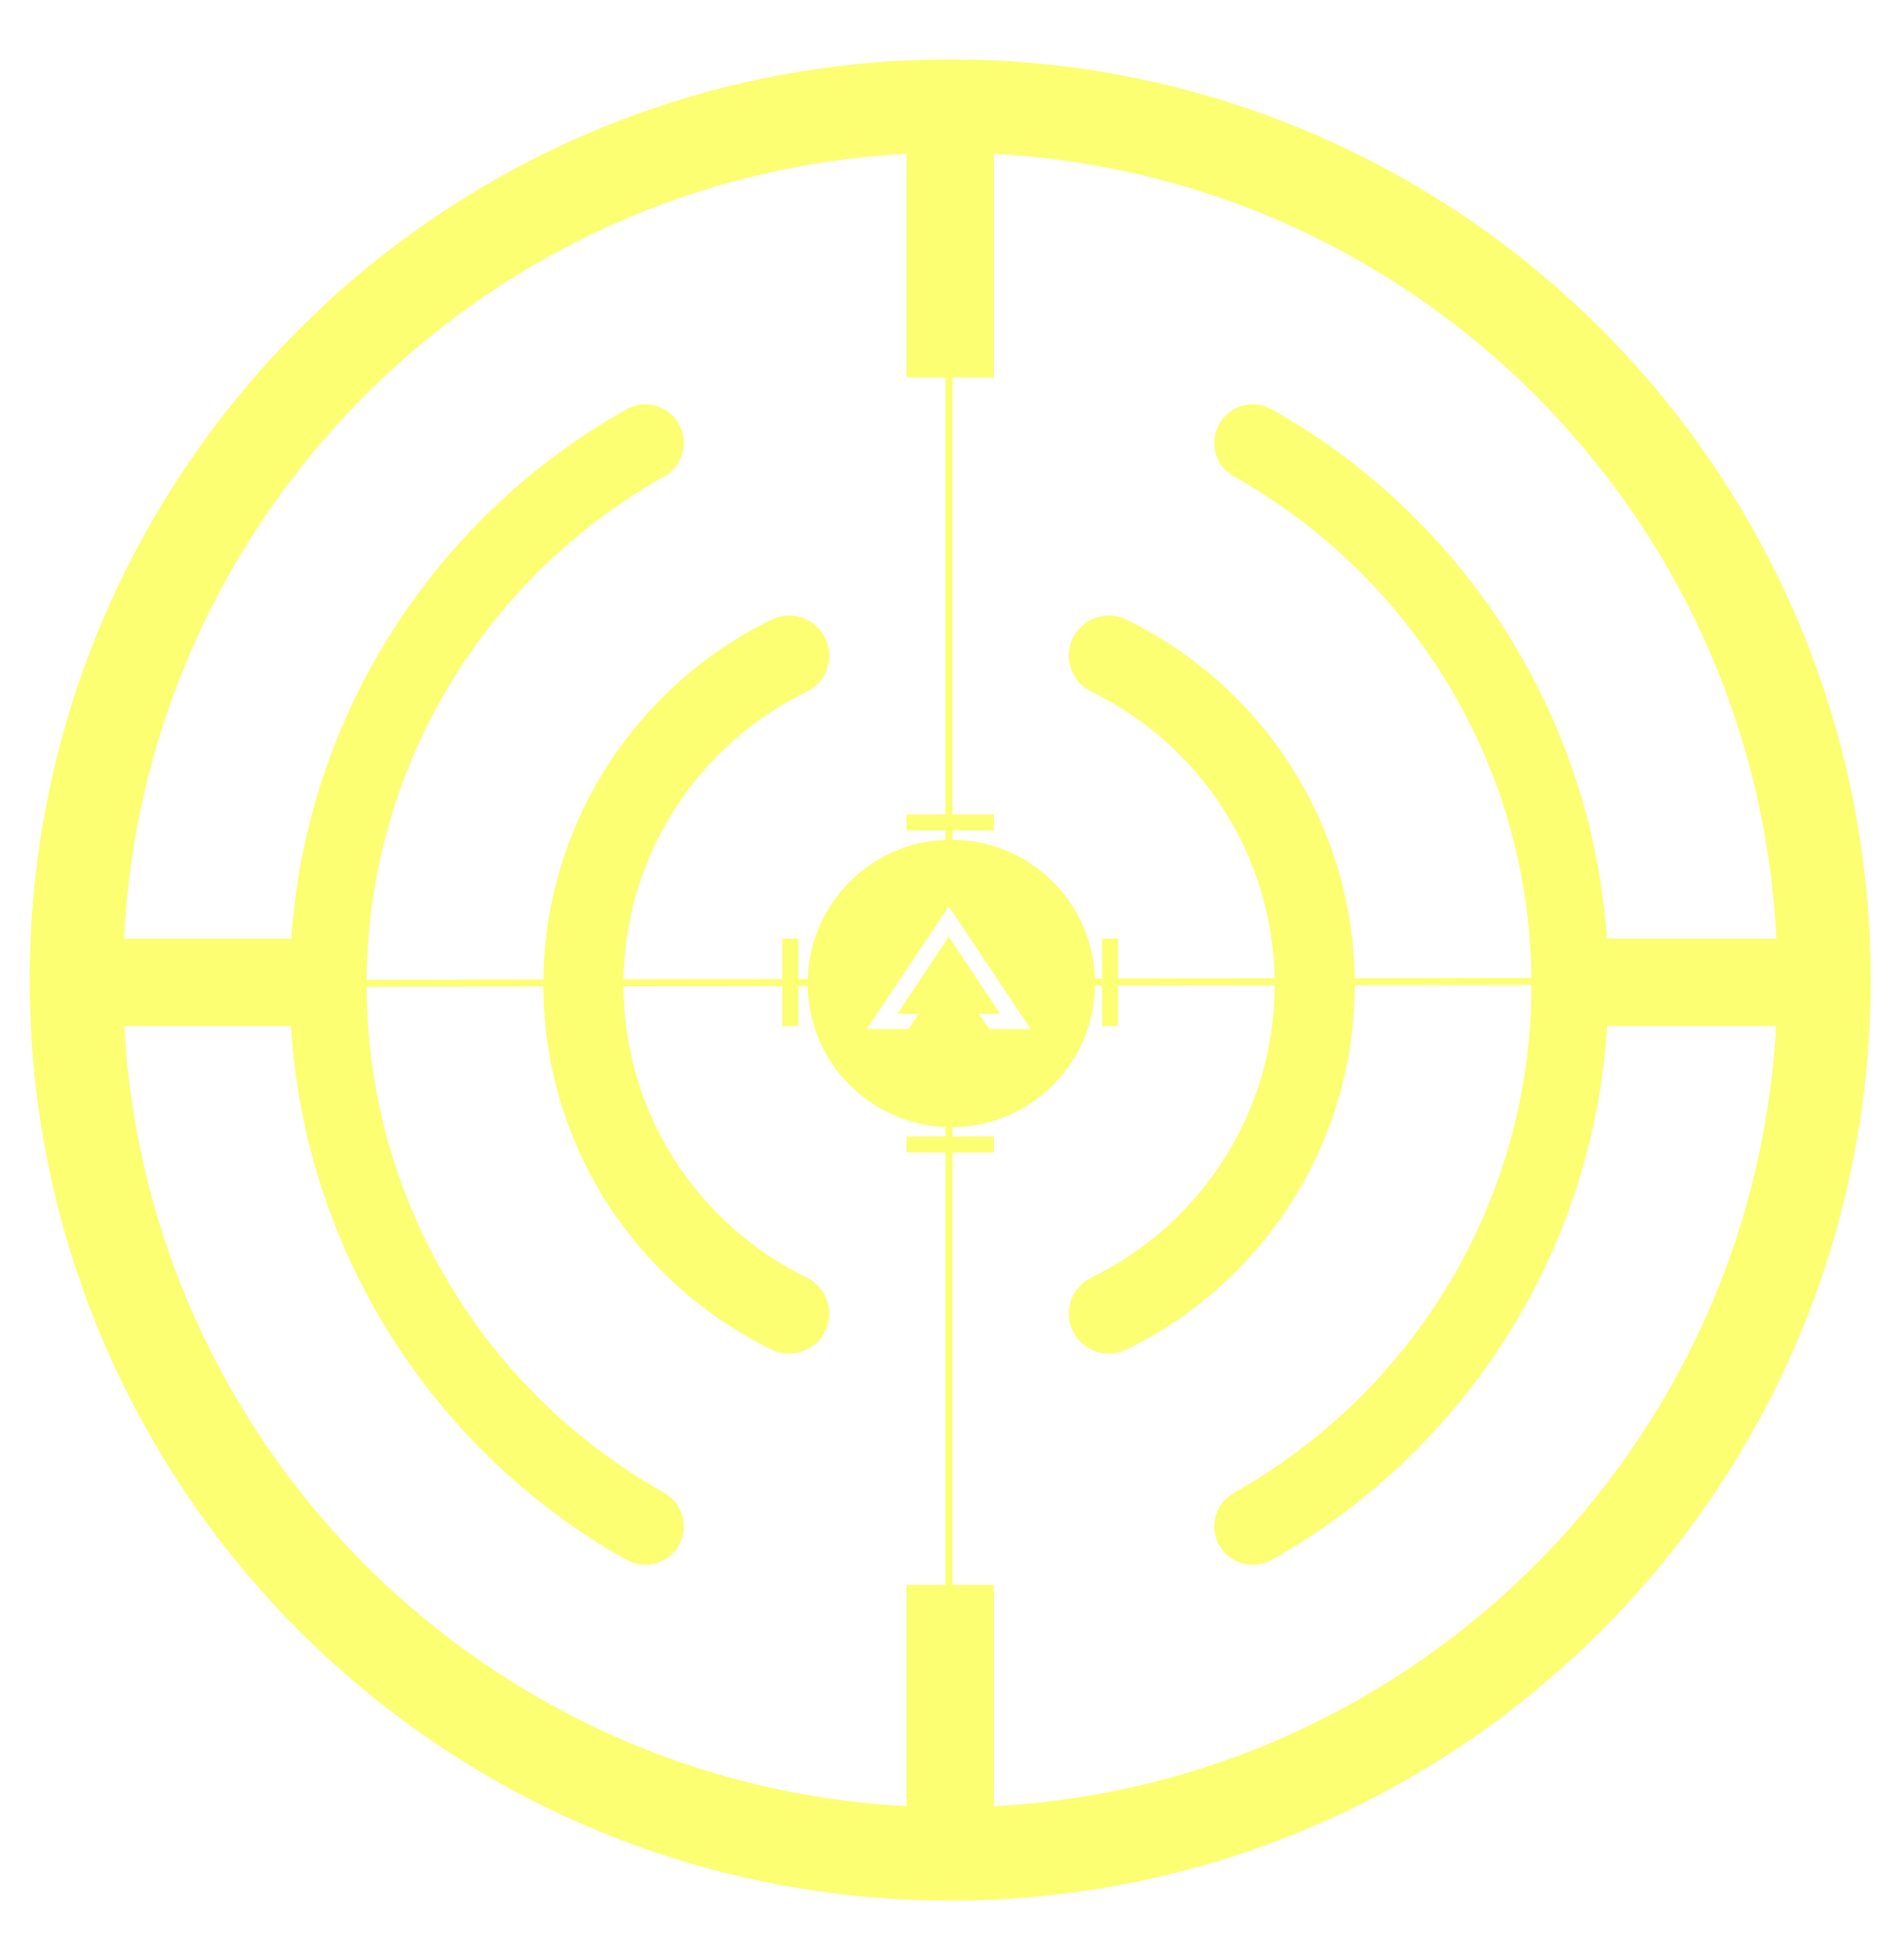
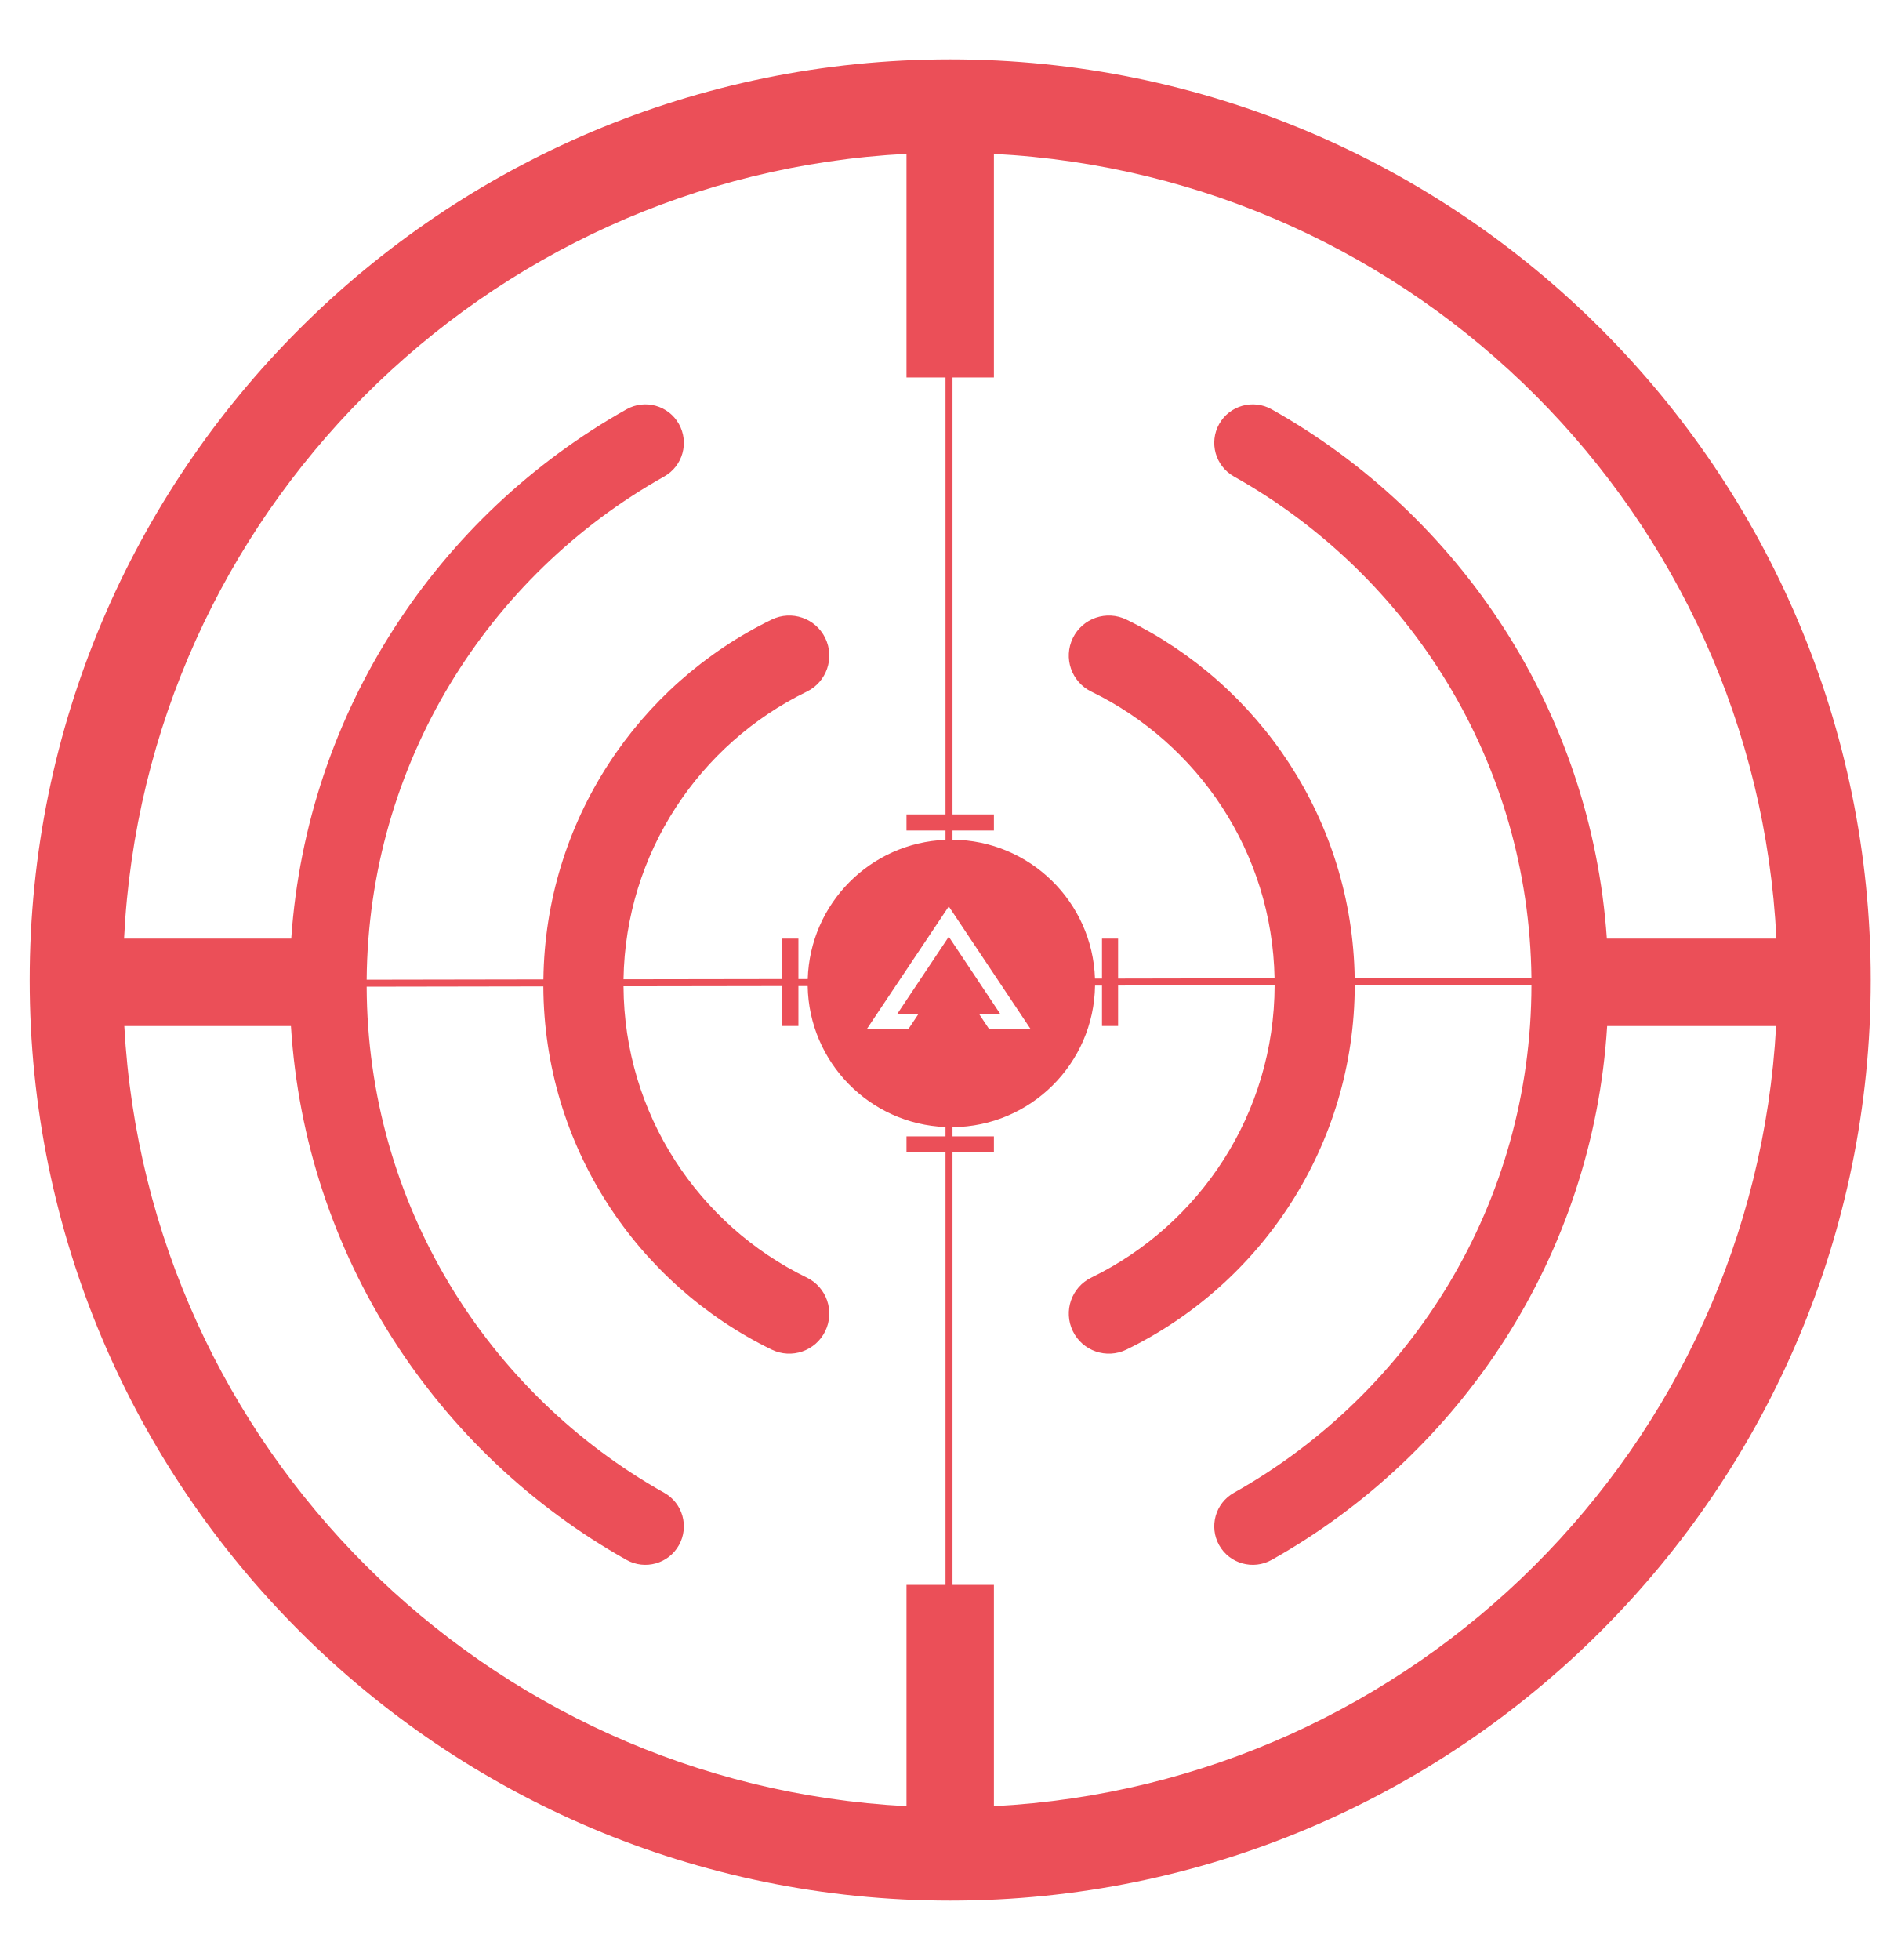
<svg xmlns="http://www.w3.org/2000/svg" width="32" height="33" viewBox="0 0 32 33" fill="none">
-   <path fill-rule="evenodd" clip-rule="evenodd" d="M0.5 16.5C0.5 7.94 7.44 1 16 1C24.56 1 31.5 7.94 31.5 16.5C31.5 25.06 24.56 32 16 32C7.44 32 0.5 25.06 0.5 16.5ZM2.089 15.803C2.439 8.678 8.144 2.961 15.264 2.59V6.355H15.921V13.712H15.264V13.983H15.921V14.14C14.655 14.19 13.639 15.214 13.601 16.484L13.444 16.484V15.803H13.173V16.484L10.499 16.488C10.533 14.359 11.781 12.523 13.585 11.645C13.92 11.482 14.059 11.078 13.896 10.743C13.733 10.408 13.329 10.269 12.994 10.432C10.744 11.527 9.183 13.824 9.15 16.49L6.174 16.495C6.204 12.857 8.215 9.69 11.185 8.022C11.497 7.846 11.607 7.451 11.432 7.139C11.257 6.827 10.862 6.716 10.55 6.891C7.378 8.673 5.168 11.971 4.904 15.803H2.089ZM16.039 13.983V14.138C17.339 14.148 18.395 15.184 18.438 16.476L18.556 16.476V15.803H18.827V16.476L21.462 16.471C21.422 14.349 20.175 12.521 18.377 11.645C18.041 11.482 17.902 11.078 18.065 10.743C18.228 10.408 18.632 10.269 18.967 10.432C21.212 11.524 22.77 13.812 22.811 16.47L25.787 16.465C25.746 12.839 23.738 9.685 20.777 8.022C20.465 7.846 20.354 7.451 20.529 7.139C20.704 6.827 21.1 6.716 21.412 6.891C24.584 8.673 26.793 11.971 27.057 15.803H29.912C29.561 8.678 23.856 2.961 16.736 2.591V6.355H16.039V13.712H16.736V13.983H16.039ZM13.173 16.602L10.499 16.606C10.51 18.761 11.764 20.624 13.585 21.51C13.92 21.673 14.059 22.077 13.896 22.412C13.733 22.747 13.329 22.886 12.994 22.723C10.728 21.62 9.161 19.298 9.149 16.608L6.174 16.613C6.187 20.271 8.202 23.458 11.185 25.134C11.497 25.309 11.607 25.704 11.432 26.016C11.257 26.328 10.862 26.439 10.55 26.264C7.356 24.47 5.139 21.14 4.899 17.275H2.093C2.481 24.364 8.17 30.04 15.264 30.41V26.684H15.921V19.404H15.264V19.133H15.921V18.976C14.644 18.925 13.622 17.885 13.6 16.602L13.444 16.602V17.274H13.173V16.602ZM16.039 26.684V19.404H16.736V19.133H16.039V18.978C17.354 18.968 18.42 17.907 18.439 16.594L18.556 16.594V17.274H18.827V16.593L21.463 16.589C21.458 18.752 20.202 20.621 18.377 21.51C18.041 21.673 17.902 22.077 18.065 22.412C18.228 22.747 18.632 22.886 18.967 22.723C21.239 21.617 22.808 19.286 22.812 16.587L25.787 16.583C25.785 20.253 23.767 23.453 20.777 25.134C20.465 25.309 20.354 25.704 20.529 26.016C20.704 26.328 21.1 26.439 21.412 26.264C24.605 24.47 26.823 21.14 27.062 17.275H29.907C29.519 24.363 23.83 30.04 16.736 30.41V26.684H16.039ZM15.296 17.326L15.467 17.07L15.11 17.069L15.976 15.771L16.841 17.069H16.484L16.655 17.326H17.354L15.976 15.261L14.596 17.326H15.296Z" fill="#FCFF72" />
+   <path fill-rule="evenodd" clip-rule="evenodd" d="M0.5 16.5C0.5 7.94 7.44 1 16 1C24.56 1 31.5 7.94 31.5 16.5C31.5 25.06 24.56 32 16 32C7.44 32 0.5 25.06 0.5 16.5ZM2.089 15.803C2.439 8.678 8.144 2.961 15.264 2.59V6.355H15.921V13.712H15.264V13.983H15.921V14.14C14.655 14.19 13.639 15.214 13.601 16.484L13.444 16.484V15.803H13.173V16.484L10.499 16.488C10.533 14.359 11.781 12.523 13.585 11.645C13.92 11.482 14.059 11.078 13.896 10.743C13.733 10.408 13.329 10.269 12.994 10.432C10.744 11.527 9.183 13.824 9.15 16.49L6.174 16.495C6.204 12.857 8.215 9.69 11.185 8.022C11.497 7.846 11.607 7.451 11.432 7.139C11.257 6.827 10.862 6.716 10.55 6.891C7.378 8.673 5.168 11.971 4.904 15.803H2.089ZM16.039 13.983V14.138C17.339 14.148 18.395 15.184 18.438 16.476L18.556 16.476V15.803H18.827V16.476L21.462 16.471C21.422 14.349 20.175 12.521 18.377 11.645C18.041 11.482 17.902 11.078 18.065 10.743C18.228 10.408 18.632 10.269 18.967 10.432C21.212 11.524 22.77 13.812 22.811 16.47L25.787 16.465C25.746 12.839 23.738 9.685 20.777 8.022C20.465 7.846 20.354 7.451 20.529 7.139C20.704 6.827 21.1 6.716 21.412 6.891C24.584 8.673 26.793 11.971 27.057 15.803H29.912C29.561 8.678 23.856 2.961 16.736 2.591V6.355H16.039V13.712H16.736V13.983H16.039ZM13.173 16.602L10.499 16.606C10.51 18.761 11.764 20.624 13.585 21.51C13.92 21.673 14.059 22.077 13.896 22.412C13.733 22.747 13.329 22.886 12.994 22.723C10.728 21.62 9.161 19.298 9.149 16.608L6.174 16.613C6.187 20.271 8.202 23.458 11.185 25.134C11.497 25.309 11.607 25.704 11.432 26.016C11.257 26.328 10.862 26.439 10.55 26.264C7.356 24.47 5.139 21.14 4.899 17.275H2.093C2.481 24.364 8.17 30.04 15.264 30.41V26.684H15.921V19.404H15.264V19.133H15.921V18.976C14.644 18.925 13.622 17.885 13.6 16.602L13.444 16.602V17.274H13.173V16.602ZM16.039 26.684V19.404H16.736V19.133H16.039V18.978C17.354 18.968 18.42 17.907 18.439 16.594L18.556 16.594V17.274H18.827V16.593L21.463 16.589C21.458 18.752 20.202 20.621 18.377 21.51C18.041 21.673 17.902 22.077 18.065 22.412C18.228 22.747 18.632 22.886 18.967 22.723C21.239 21.617 22.808 19.286 22.812 16.587L25.787 16.583C25.785 20.253 23.767 23.453 20.777 25.134C20.465 25.309 20.354 25.704 20.529 26.016C20.704 26.328 21.1 26.439 21.412 26.264C24.605 24.47 26.823 21.14 27.062 17.275H29.907C29.519 24.363 23.83 30.04 16.736 30.41V26.684H16.039ZM15.296 17.326L15.467 17.07L15.11 17.069L15.976 15.771L16.841 17.069H16.484L16.655 17.326H17.354L15.976 15.261L14.596 17.326H15.296Z" fill="#EB4F58" />
</svg>
